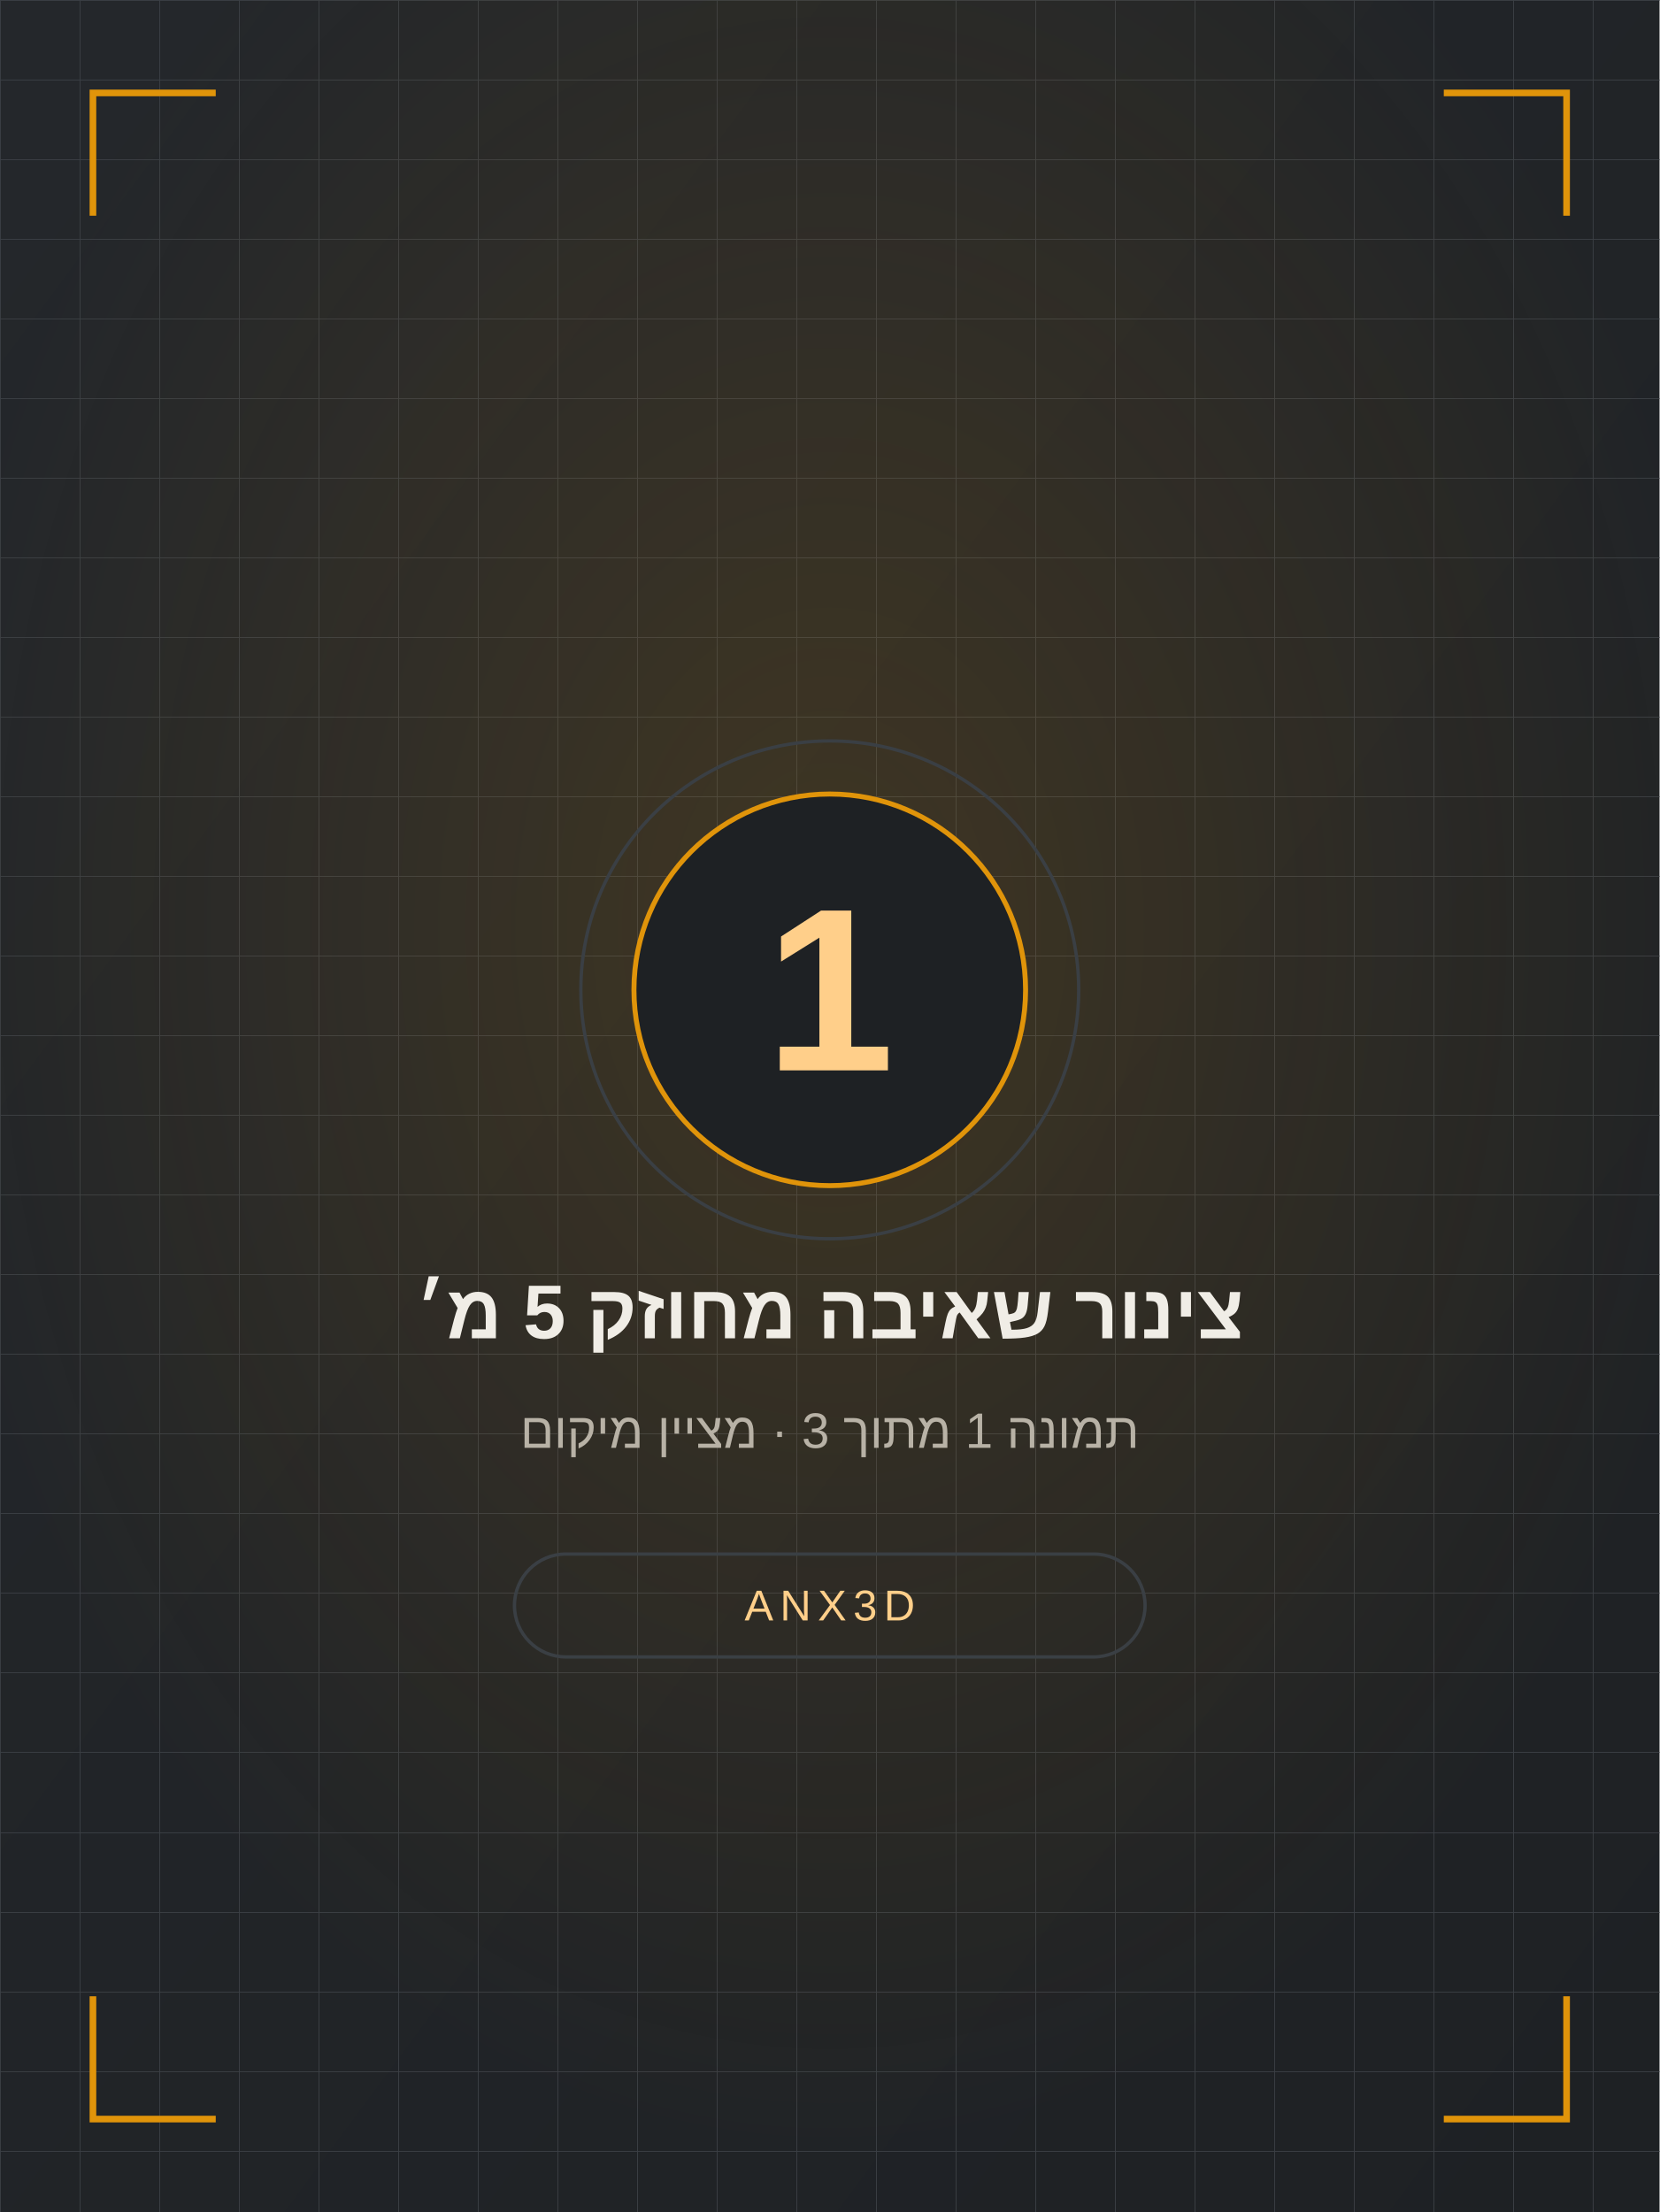
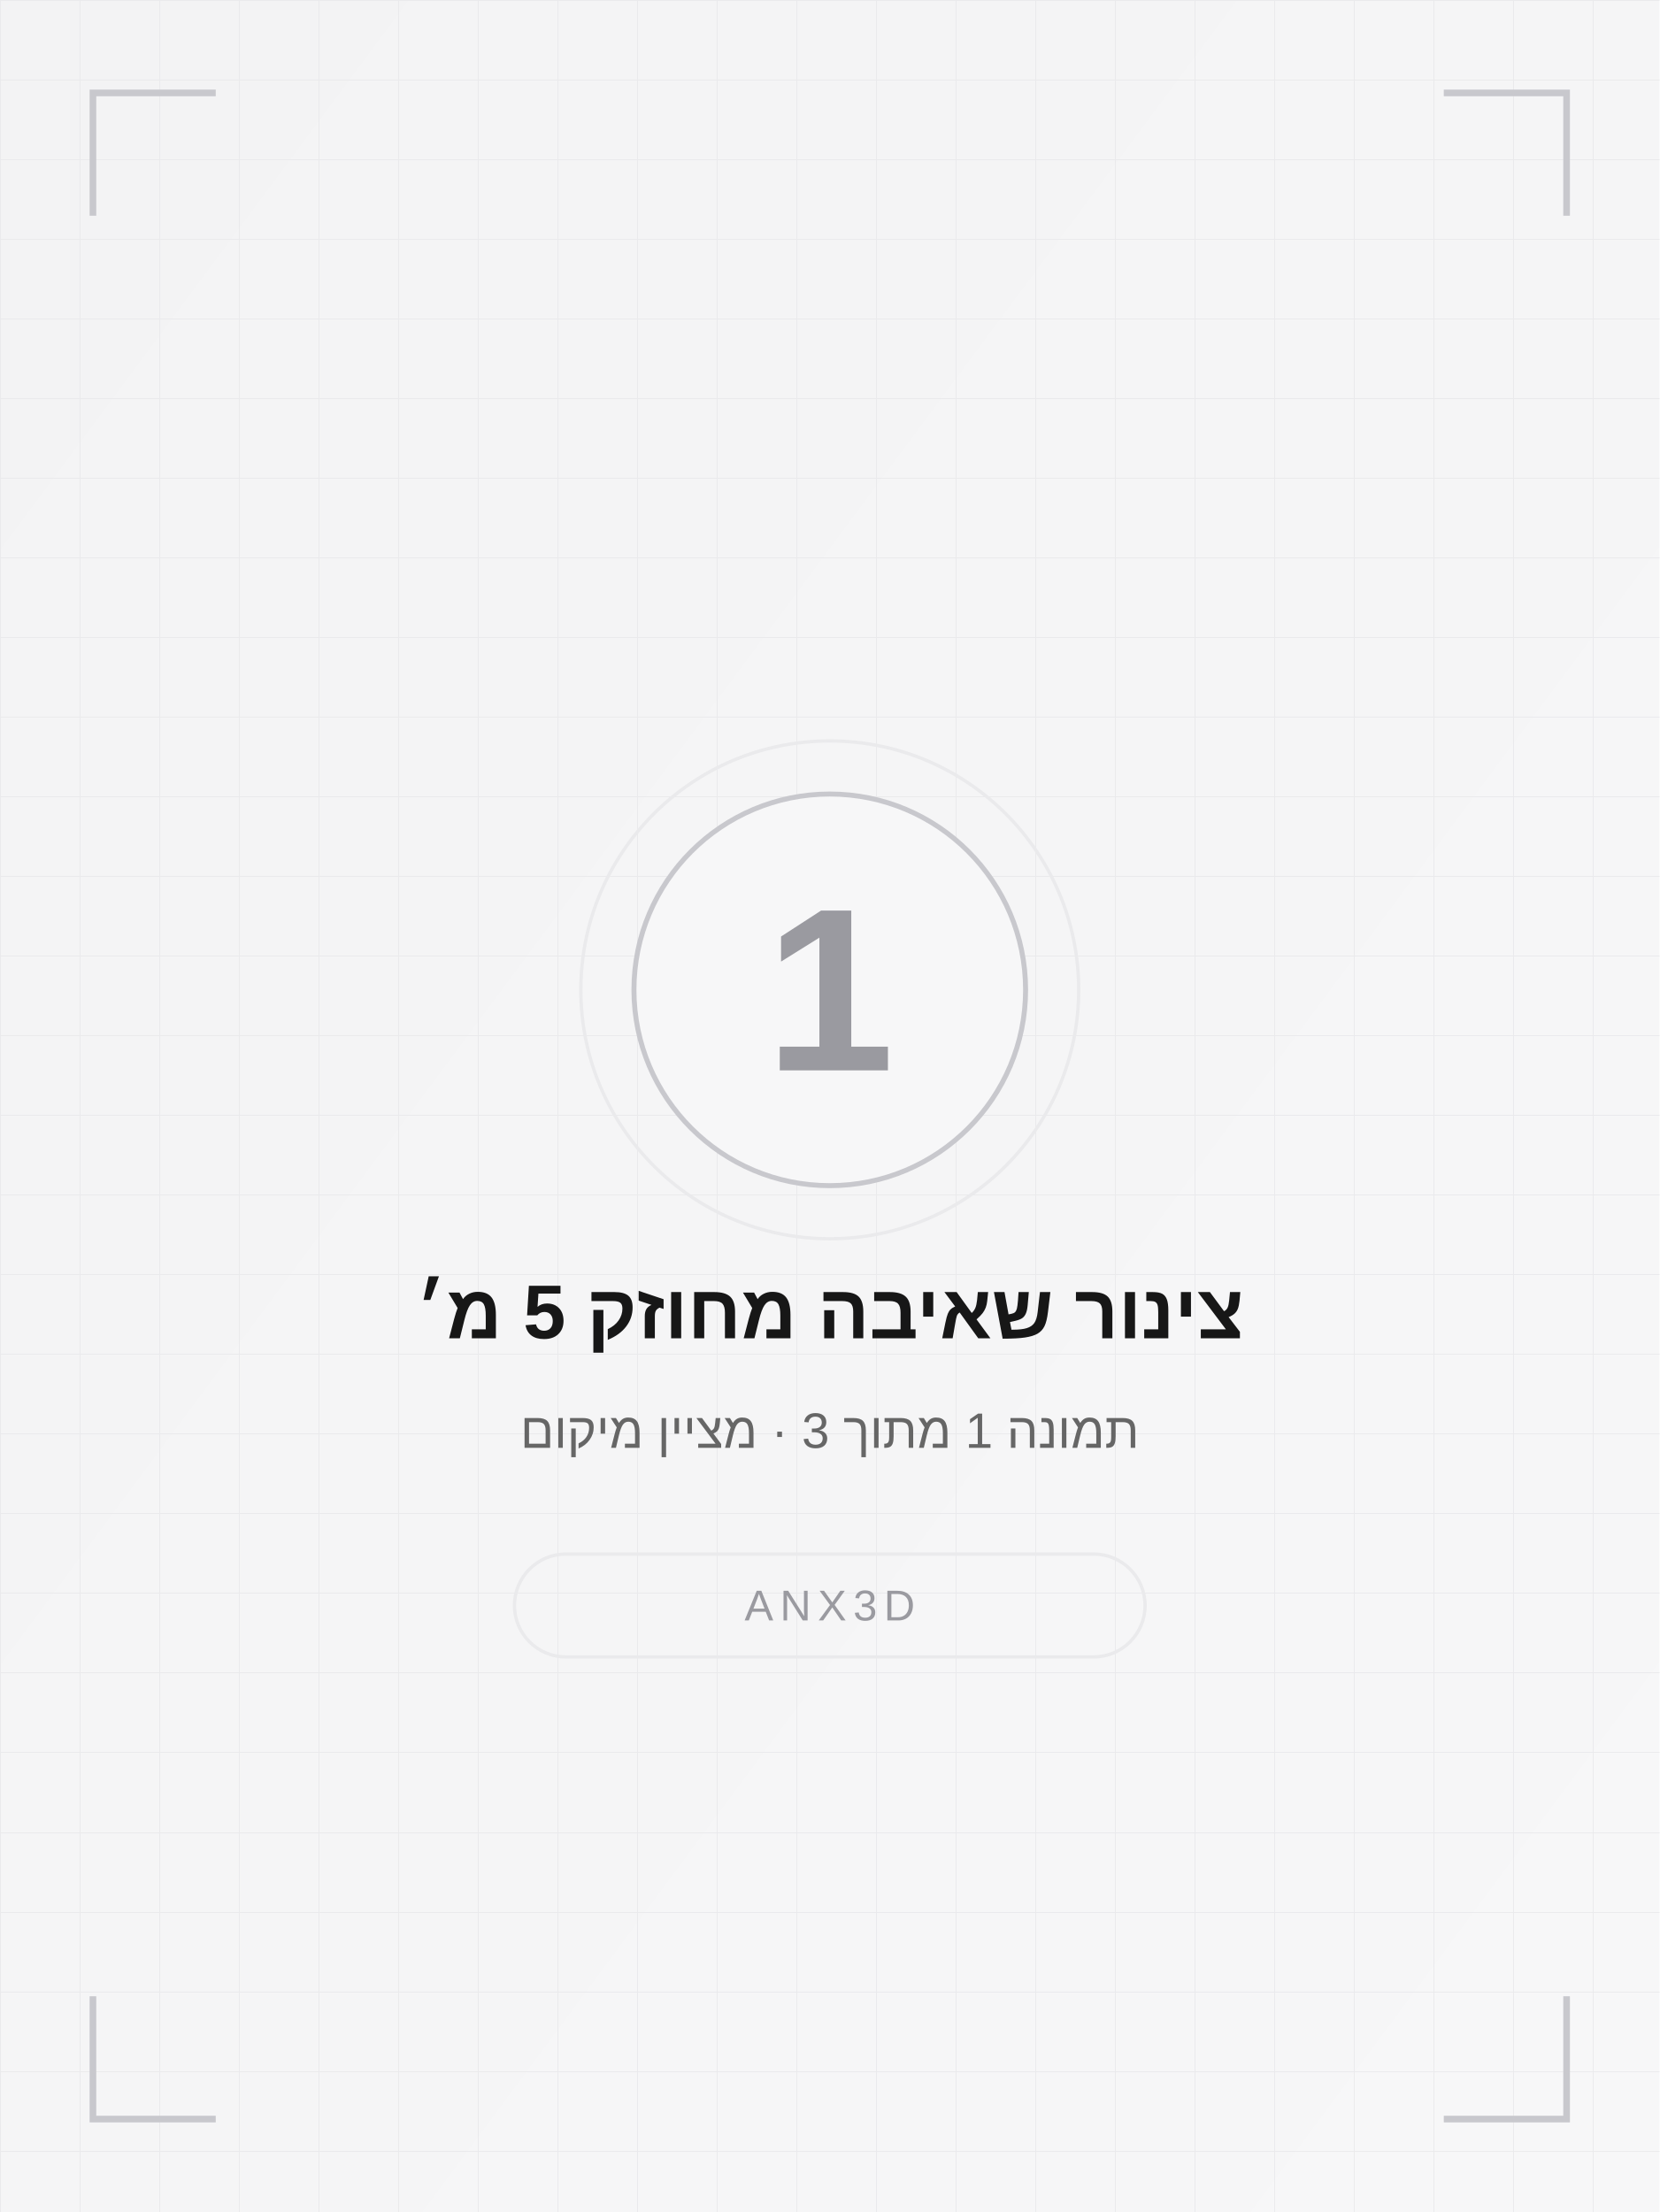
<svg xmlns="http://www.w3.org/2000/svg" width="1000" height="1333" viewBox="0 0 1000 1333" role="img" aria-label="צינור שאיבה מחוזק 5 מ׳ — תמונה 1 מתוך 3 (מציין מיקום)">
  <defs>
    <linearGradient id="bg" x1="0" y1="0" x2="1" y2="1">
-       <stop offset="0%" stop-color="#24272b" />
-       <stop offset="100%" stop-color="#1e2124" />
+       <stop offset="0%" stop-color="#f3f3f4" />
+       <stop offset="100%" stop-color="#f7f7f8" />
    </linearGradient>
    <pattern id="grid" width="48" height="48" patternUnits="userSpaceOnUse">
-       <path d="M48 0H0V48" fill="none" stroke="#3a3f44" stroke-width="1" />
+       <path d="M48 0H0V48" fill="none" stroke="#eaeaec" stroke-width="1" />
    </pattern>
    <radialGradient id="glow" cx="50%" cy="42%" r="55%">
-       <stop offset="0%" stop-color="#e0940a" stop-opacity="0.16" />
-       <stop offset="100%" stop-color="#e0940a" stop-opacity="0" />
+       <stop offset="0%" stop-color="#c8c8cd" stop-opacity="0" />
+       <stop offset="100%" stop-color="#c8c8cd" stop-opacity="0" />
    </radialGradient>
  </defs>
  <rect width="1000" height="1333" fill="url(#bg)" />
  <rect width="1000" height="1333" fill="url(#grid)" />
  <rect width="1000" height="1333" fill="url(#glow)" />
-   <path d="M56 128V56h72" fill="none" stroke="#e0940a" stroke-width="4" stroke-linecap="square" />
-   <path d="M872 56h72v72" fill="none" stroke="#e0940a" stroke-width="4" stroke-linecap="square" />
-   <path d="M944 1205v72h-72" fill="none" stroke="#e0940a" stroke-width="4" stroke-linecap="square" />
-   <path d="M128 1277H56v-72" fill="none" stroke="#e0940a" stroke-width="4" stroke-linecap="square" />
-   <circle cx="500" cy="596.5" r="150" fill="none" stroke="#3a3f44" stroke-width="2" />
-   <circle cx="500" cy="596.5" r="118" fill="#1e2124" stroke="#e0940a" stroke-width="3" />
-   <text x="500" y="596.5" text-anchor="middle" dominant-baseline="central" font-family="Heebo, Arial, sans-serif" font-size="140" font-weight="700" fill="#ffcf8a">1</text>
-   <text x="500" y="806.5" text-anchor="middle" direction="rtl" font-family="Heebo, Arial, sans-serif" font-size="46" font-weight="700" fill="#f0ede6">צינור שאיבה מחוזק 5 מ׳</text>
-   <text x="500" y="872.5" text-anchor="middle" direction="rtl" font-family="Heebo, Arial, sans-serif" font-size="30" fill="#b8b2a6">תמונה 1 מתוך 3 · מציין מיקום</text>
-   <rect x="310" y="936.5" width="380" height="62" rx="31" fill="none" stroke="#3a3f44" stroke-width="2" />
-   <text x="500" y="967.5" text-anchor="middle" dominant-baseline="central" font-family="Heebo, Arial, sans-serif" font-size="26" letter-spacing="4" fill="#ffcf8a">ANX3D</text>
+   <path d="M56 128V56h72" fill="none" stroke="#c8c8cd" stroke-width="4" stroke-linecap="square" />
+   <path d="M872 56h72v72" fill="none" stroke="#c8c8cd" stroke-width="4" stroke-linecap="square" />
+   <path d="M944 1205v72h-72" fill="none" stroke="#c8c8cd" stroke-width="4" stroke-linecap="square" />
+   <path d="M128 1277H56v-72" fill="none" stroke="#c8c8cd" stroke-width="4" stroke-linecap="square" />
+   <circle cx="500" cy="596.5" r="150" fill="none" stroke="#eaeaec" stroke-width="2" />
+   <circle cx="500" cy="596.5" r="118" fill="#f7f7f8" stroke="#c8c8cd" stroke-width="3" />
+   <text x="500" y="596.5" text-anchor="middle" dominant-baseline="central" font-family="Heebo, Arial, sans-serif" font-size="140" font-weight="700" fill="#9a9aa0">1</text>
+   <text x="500" y="806.5" text-anchor="middle" direction="rtl" font-family="Heebo, Arial, sans-serif" font-size="46" font-weight="700" fill="#171717">צינור שאיבה מחוזק 5 מ׳</text>
+   <text x="500" y="872.5" text-anchor="middle" direction="rtl" font-family="Heebo, Arial, sans-serif" font-size="30" fill="#666666">תמונה 1 מתוך 3 · מציין מיקום</text>
+   <rect x="310" y="936.5" width="380" height="62" rx="31" fill="none" stroke="#eaeaec" stroke-width="2" />
+   <text x="500" y="967.5" text-anchor="middle" dominant-baseline="central" font-family="Heebo, Arial, sans-serif" font-size="26" letter-spacing="4" fill="#9a9aa0">ANX3D</text>
</svg>
